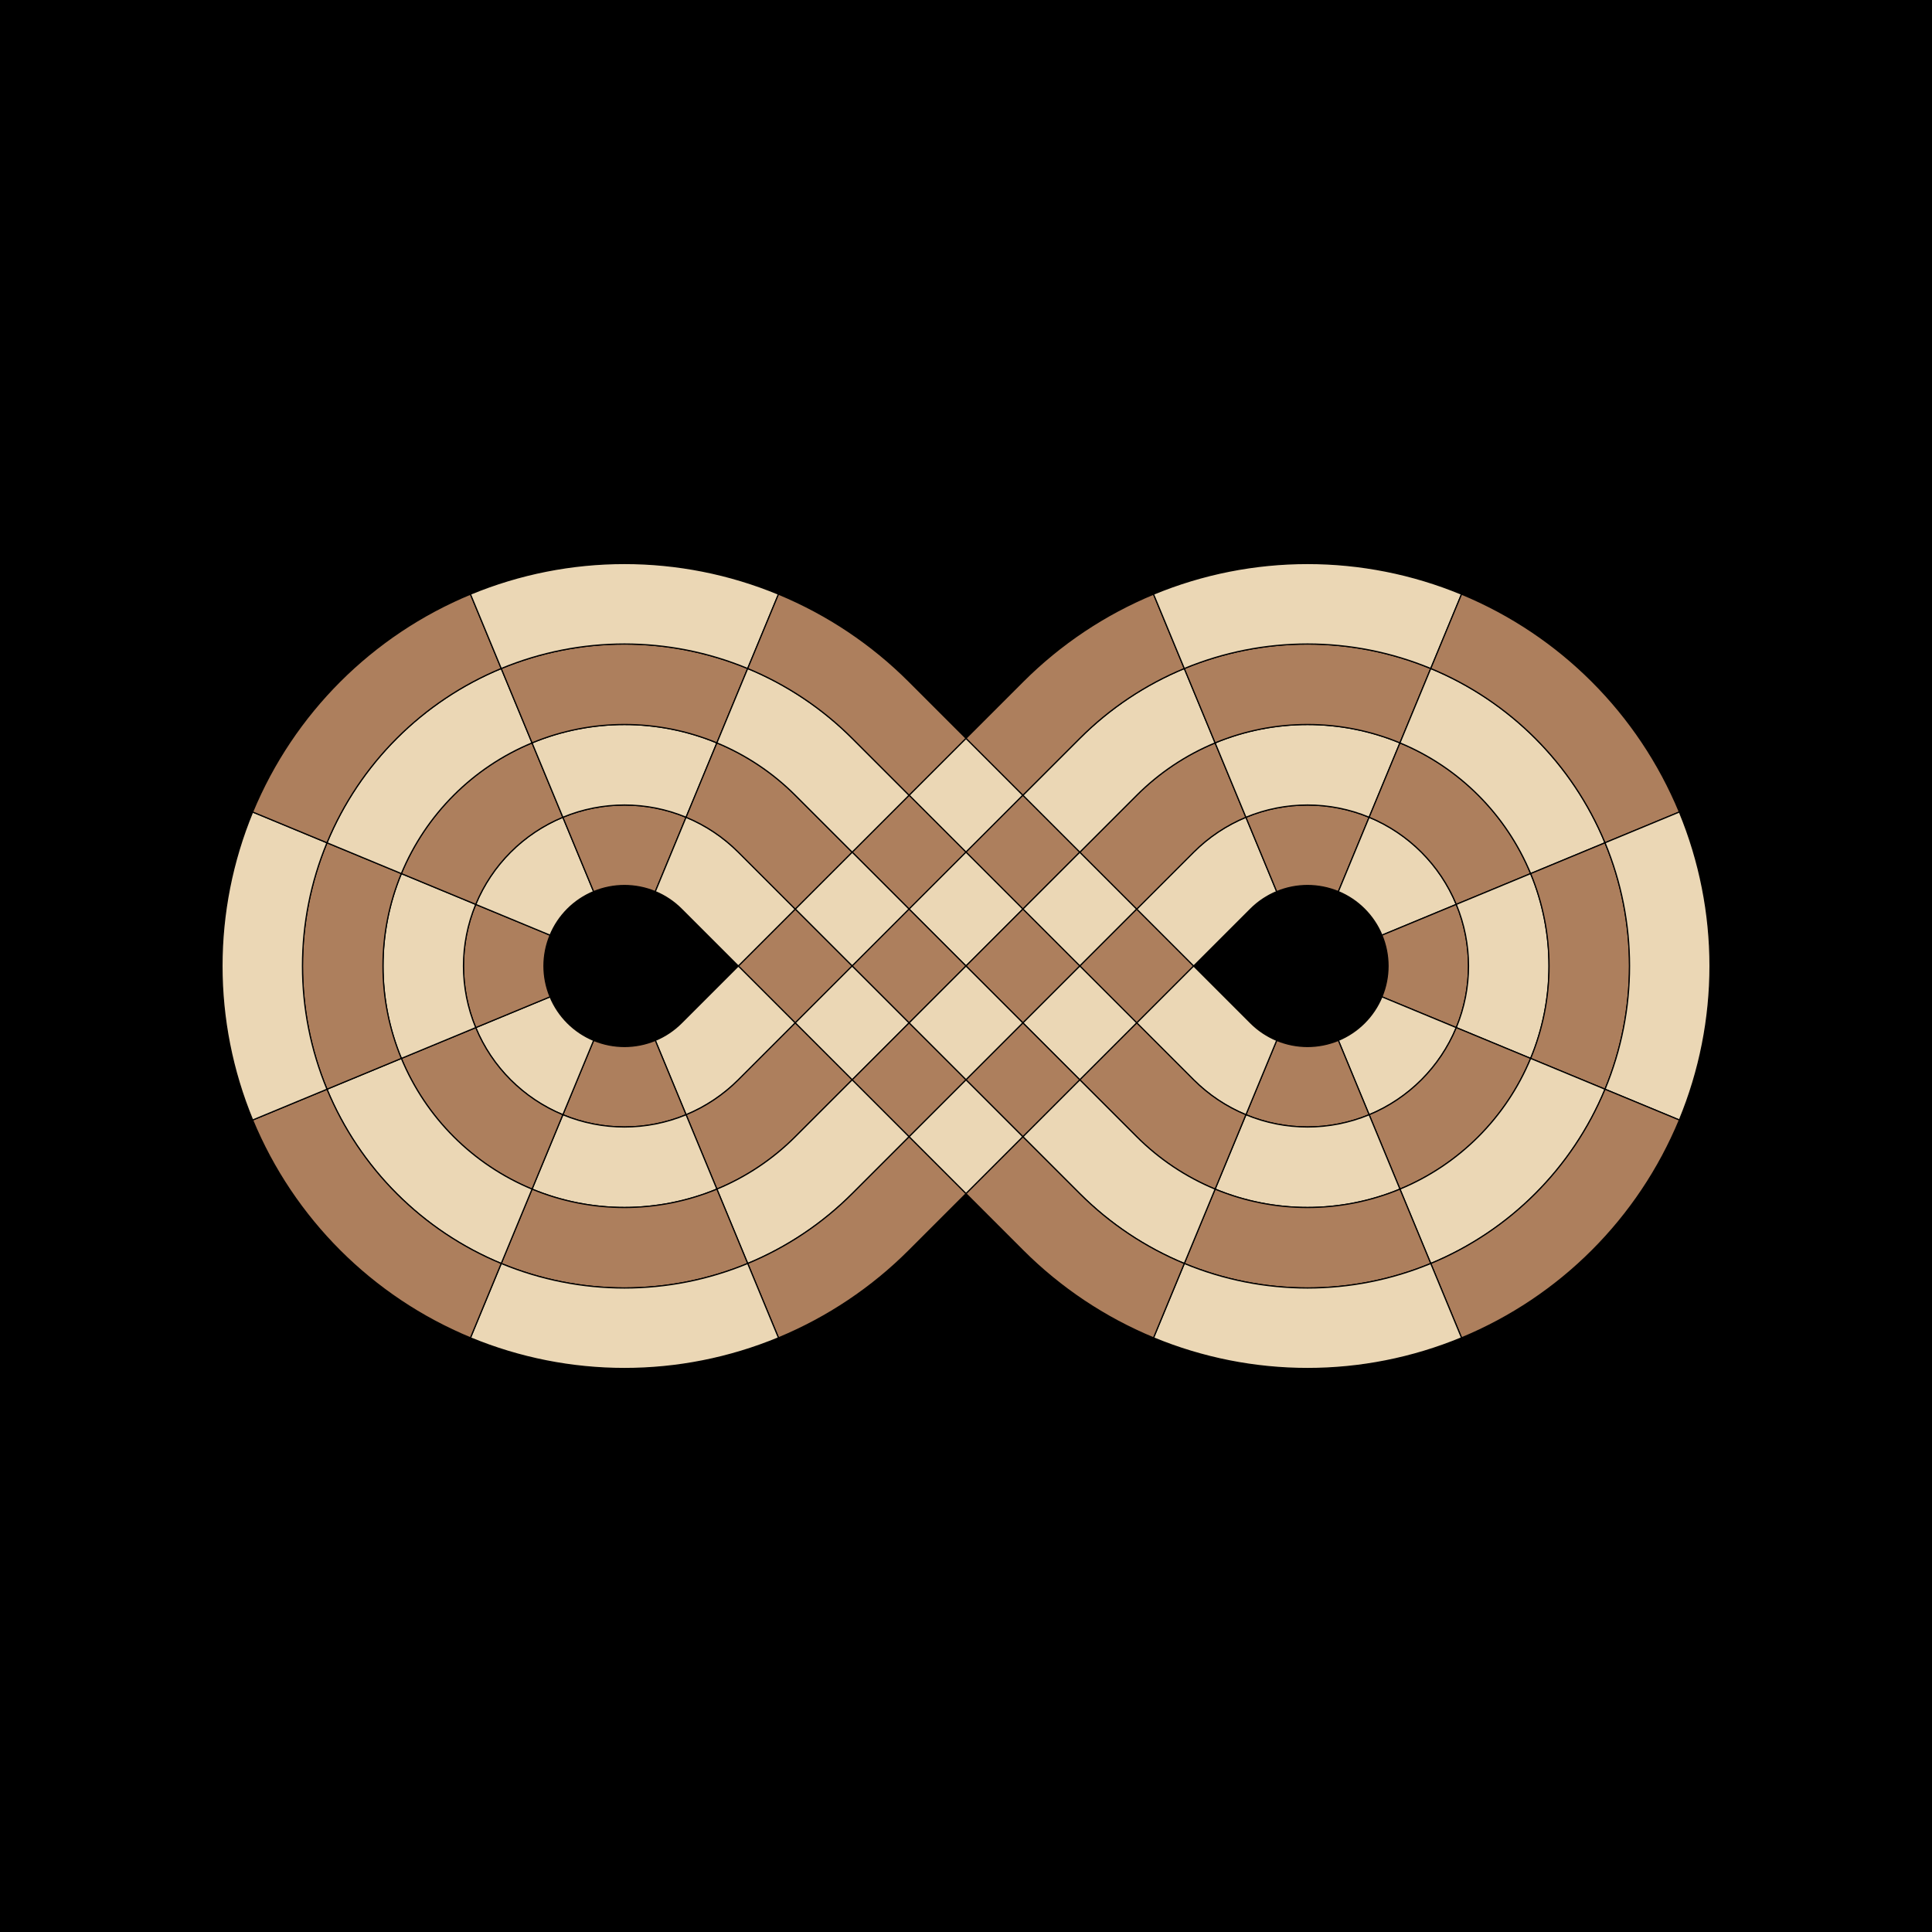
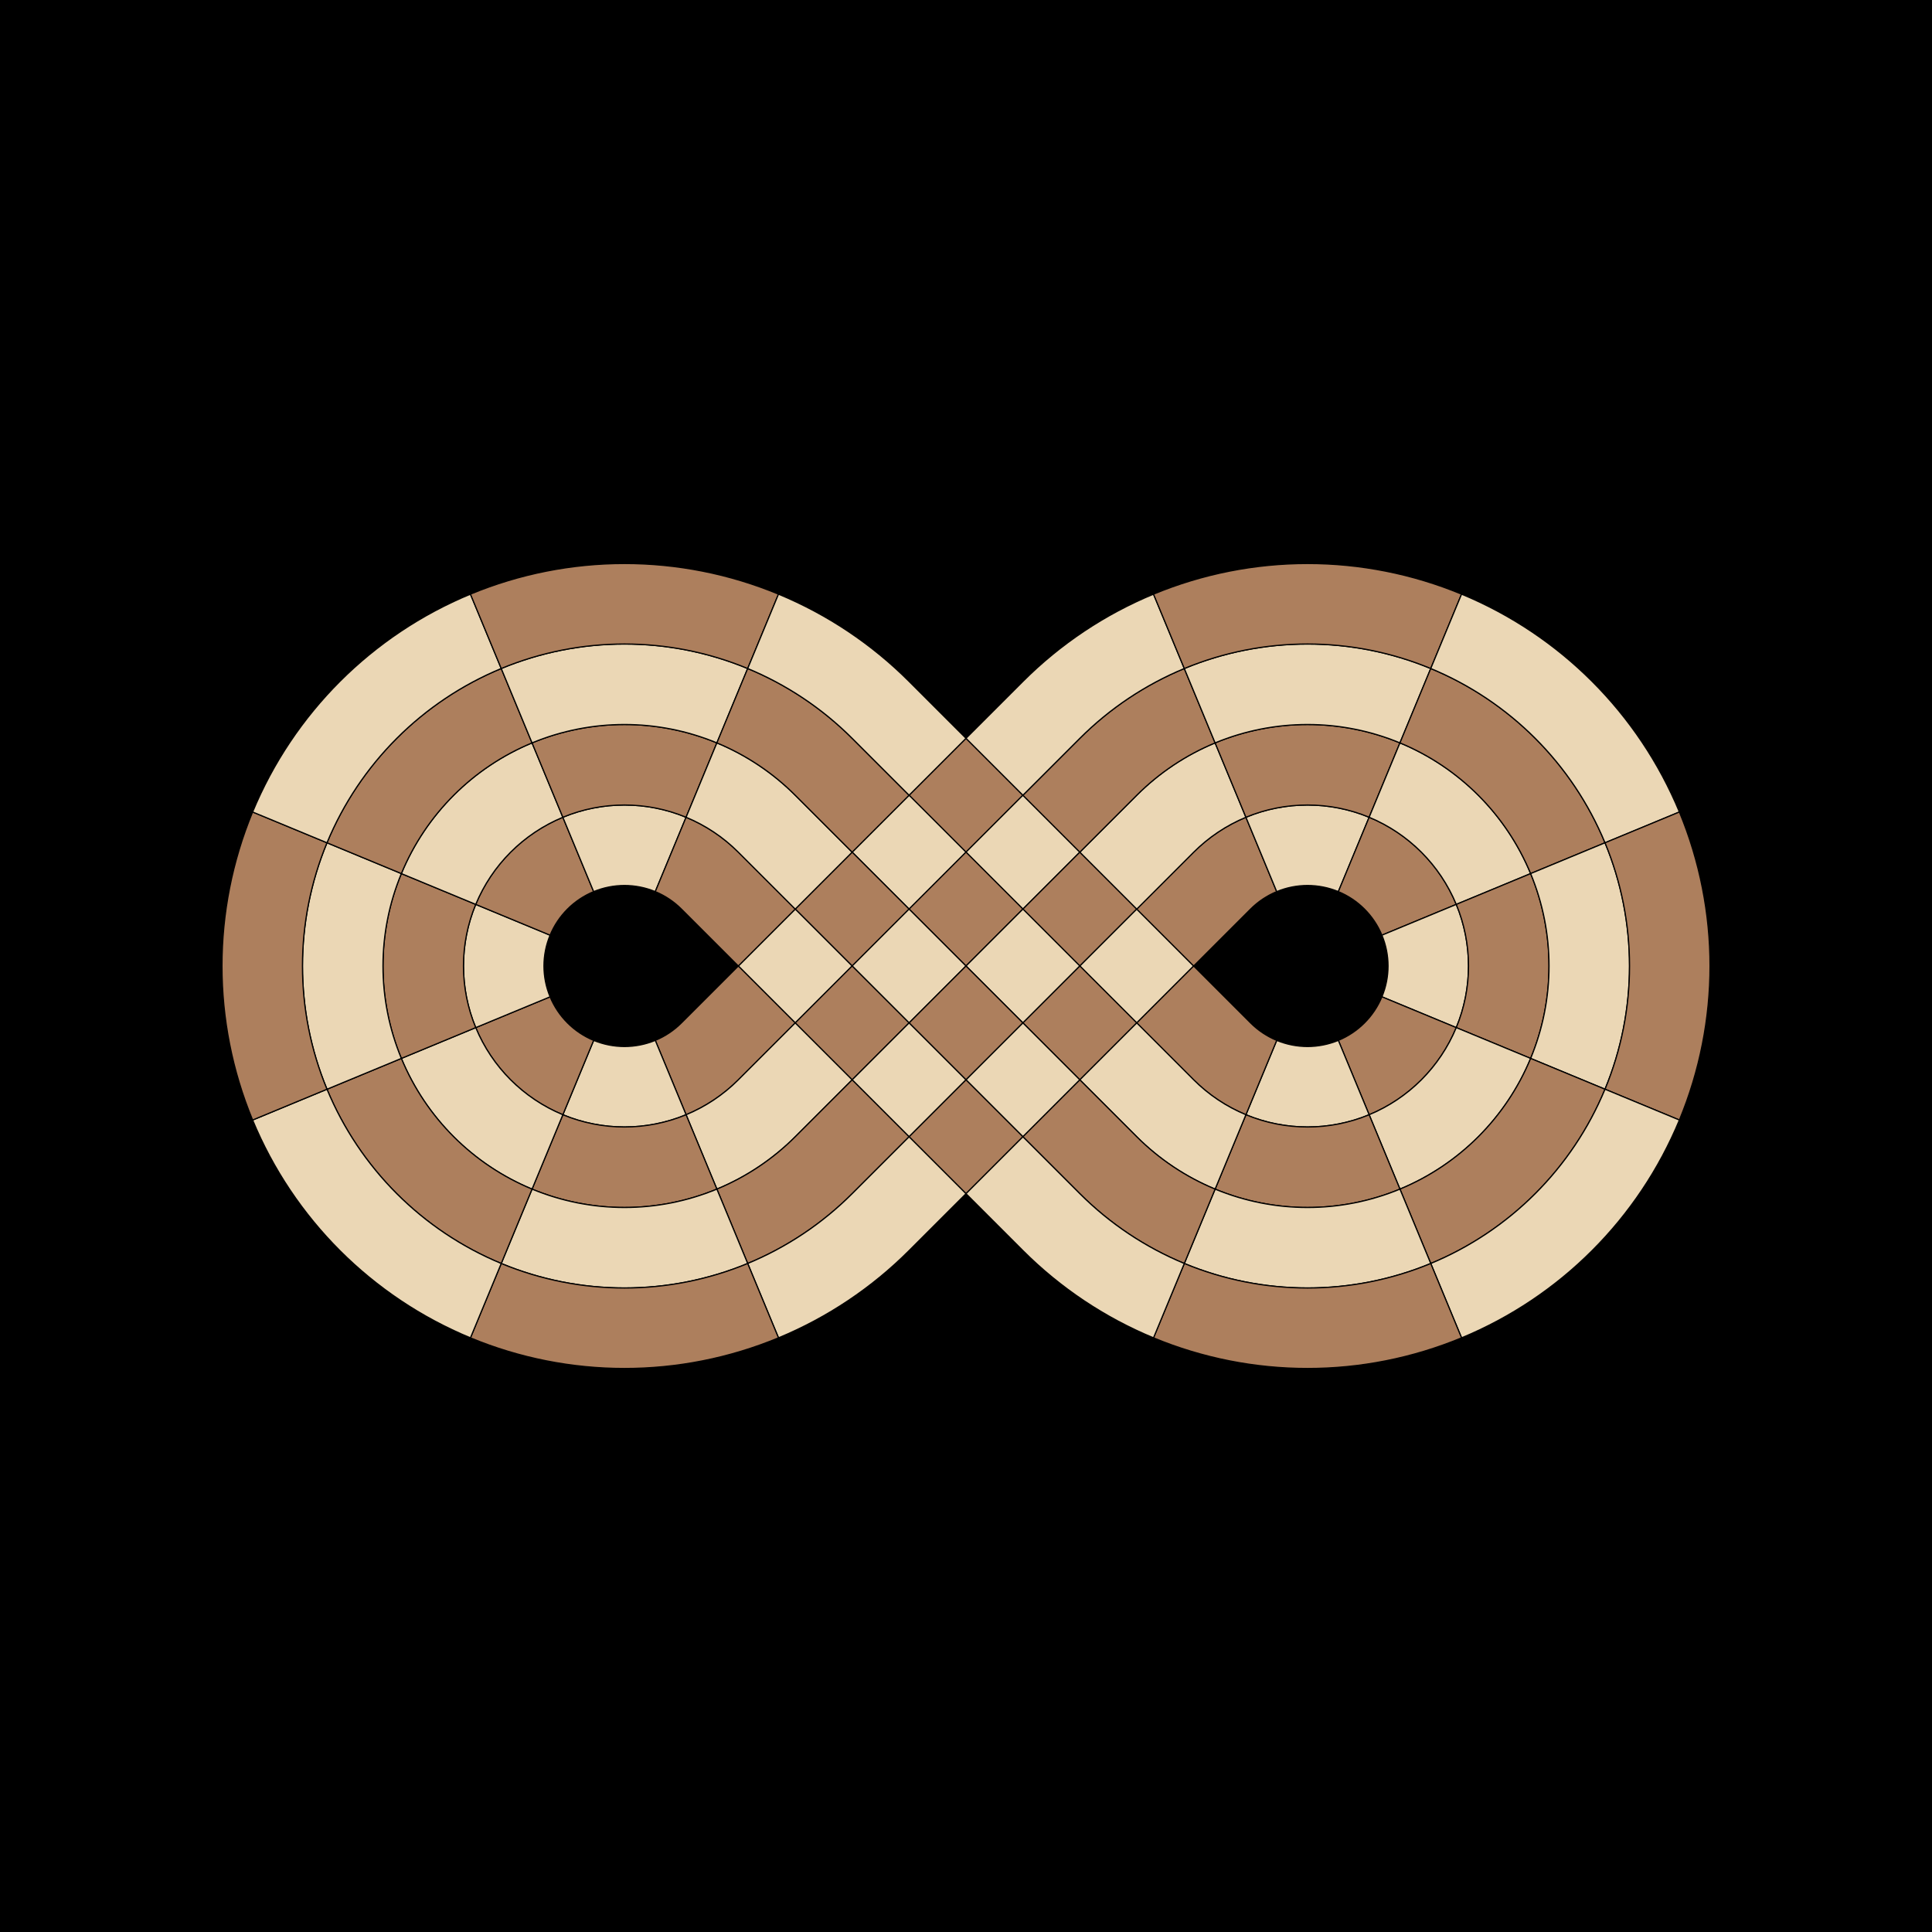
<svg xmlns="http://www.w3.org/2000/svg" viewBox="0 0 2400 2400">
  <rect width="100%" height="100%" fill="#000" />
  <g transform="translate(1200, 1200) rotate(45) translate(-200, -200)">
-     <rect x="0" y="0" width="100" height="100" fill="#ebd7b5" stroke="#000" stroke-width="1.5" />
-     <rect x="100" y="0" width="100" height="100" fill="#ad7f5d" stroke="#000" stroke-width="1.5" />
-     <rect x="200" y="0" width="100" height="100" fill="#ebd7b5" stroke="#000" stroke-width="1.5" />
-     <rect x="300" y="0" width="100" height="100" fill="#ad7f5d" stroke="#000" stroke-width="1.5" />
-     <rect x="0" y="100" width="100" height="100" fill="#ad7f5d" stroke="#000" stroke-width="1.5" />
-     <rect x="100" y="100" width="100" height="100" fill="#ebd7b5" stroke="#000" stroke-width="1.5" />
-     <rect x="200" y="100" width="100" height="100" fill="#ad7f5d" stroke="#000" stroke-width="1.5" />
-     <rect x="300" y="100" width="100" height="100" fill="#ebd7b5" stroke="#000" stroke-width="1.5" />
-     <rect x="0" y="200" width="100" height="100" fill="#ebd7b5" stroke="#000" stroke-width="1.5" />
-     <rect x="100" y="200" width="100" height="100" fill="#ad7f5d" stroke="#000" stroke-width="1.5" />
-     <rect x="200" y="200" width="100" height="100" fill="#ebd7b5" stroke="#000" stroke-width="1.5" />
-     <rect x="300" y="200" width="100" height="100" fill="#ad7f5d" stroke="#000" stroke-width="1.5" />
-     <rect x="0" y="300" width="100" height="100" fill="#ad7f5d" stroke="#000" stroke-width="1.5" />
-     <rect x="100" y="300" width="100" height="100" fill="#ebd7b5" stroke="#000" stroke-width="1.5" />
-     <rect x="200" y="300" width="100" height="100" fill="#ad7f5d" stroke="#000" stroke-width="1.5" />
-     <rect x="300" y="300" width="100" height="100" fill="#ebd7b5" stroke="#000" stroke-width="1.5" />
-     <path d="M 300 0 L 300 -100 A 200 200 0 0 1 315.224 -176.537 L 407.612 -138.268 A 100 100 0 0 0 400 -100 L 400 0 Z" fill="#ebd7b5" stroke="#000" stroke-width="1.5" />
-     <path d="M 407.612 -138.268 L 315.224 -176.537 A 200 200 0 0 1 423.463 -284.776 L 461.732 -192.388 A 100 100 0 0 0 407.612 -138.268 Z" fill="#ad7f5d" stroke="#000" stroke-width="1.5" />
-     <path d="M 461.732 -192.388 L 423.463 -284.776 A 200 200 0 0 1 576.537 -284.776 L 538.268 -192.388 A 100 100 0 0 0 461.732 -192.388 Z" fill="#ebd7b5" stroke="#000" stroke-width="1.5" />
-     <path d="M 538.268 -192.388 L 576.537 -284.776 A 200 200 0 0 1 684.776 -176.537 L 592.388 -138.268 A 100 100 0 0 0 538.268 -192.388 Z" fill="#ad7f5d" stroke="#000" stroke-width="1.5" />
-     <path d="M 592.388 -138.268 L 684.776 -176.537 A 200 200 0 0 1 684.776 -23.463 L 592.388 -61.732 A 100 100 0 0 0 592.388 -138.268 Z" fill="#ebd7b5" stroke="#000" stroke-width="1.5" />
-     <path d="M 592.388 -61.732 L 684.776 -23.463 A 200 200 0 0 1 576.537 84.776 L 538.268 -7.612 A 100 100 0 0 0 592.388 -61.732 Z" fill="#ad7f5d" stroke="#000" stroke-width="1.5" />
-     <path d="M 538.268 -7.612 L 576.537 84.776 A 200 200 0 0 1 500 100 L 400 100 L 400 0 L 500 0 A 100 100 0 0 0 538.268 -7.612 Z" fill="#ebd7b5" stroke="#000" stroke-width="1.5" />
-     <path d="M 200 0 L 200 -100 A 300 300 0 0 1 222.836 -214.805 L 315.224 -176.537 A 200 200 0 0 0 300 -100 L 300 0 Z" fill="#ad7f5d" stroke="#000" stroke-width="1.5" />
-     <path d="M 315.224 -176.537 L 222.836 -214.805 A 300 300 0 0 1 385.195 -377.164 L 423.463 -284.776 A 200 200 0 0 0 315.224 -176.537 Z" fill="#ebd7b5" stroke="#000" stroke-width="1.5" />
-     <path d="M 423.463 -284.776 L 385.195 -377.164 A 300 300 0 0 1 614.805 -377.164 L 576.537 -284.776 A 200 200 0 0 0 423.463 -284.776 Z" fill="#ad7f5d" stroke="#000" stroke-width="1.5" />
-     <path d="M 576.537 -284.776 L 614.805 -377.164 A 300 300 0 0 1 777.164 -214.805 L 684.776 -176.537 A 200 200 0 0 0 576.537 -284.776 Z" fill="#ebd7b5" stroke="#000" stroke-width="1.5" />
-     <path d="M 684.776 -176.537 L 777.164 -214.805 A 300 300 0 0 1 777.164 14.805 L 684.776 -23.463 A 200 200 0 0 0 684.776 -176.537 Z" fill="#ad7f5d" stroke="#000" stroke-width="1.5" />
-     <path d="M 684.776 -23.463 L 777.164 14.805 A 300 300 0 0 1 614.805 177.164 L 576.537 84.776 A 200 200 0 0 0 684.776 -23.463 Z" fill="#ebd7b5" stroke="#000" stroke-width="1.5" />
-     <path d="M 576.537 84.776 L 614.805 177.164 A 300 300 0 0 1 500 200 L 400 200 L 400 100 L 500 100 A 200 200 0 0 0 576.537 84.776 Z" fill="#ad7f5d" stroke="#000" stroke-width="1.5" />
-     <path d="M 100 0 L 100 -100 A 400 400 0 0 1 130.448 -253.073 L 222.836 -214.805 A 300 300 0 0 0 200 -100 L 200 0 Z" fill="#ebd7b5" stroke="#000" stroke-width="1.5" />
-     <path d="M 222.836 -214.805 L 130.448 -253.073 A 400 400 0 0 1 346.927 -469.552 L 385.195 -377.164 A 300 300 0 0 0 222.836 -214.805 Z" fill="#ad7f5d" stroke="#000" stroke-width="1.5" />
-     <path d="M 385.195 -377.164 L 346.927 -469.552 A 400 400 0 0 1 653.073 -469.552 L 614.805 -377.164 A 300 300 0 0 0 385.195 -377.164 Z" fill="#ebd7b5" stroke="#000" stroke-width="1.5" />
-     <path d="M 614.805 -377.164 L 653.073 -469.552 A 400 400 0 0 1 869.552 -253.073 L 777.164 -214.805 A 300 300 0 0 0 614.805 -377.164 Z" fill="#ad7f5d" stroke="#000" stroke-width="1.5" />
-     <path d="M 777.164 -214.805 L 869.552 -253.073 A 400 400 0 0 1 869.552 53.073 L 777.164 14.805 A 300 300 0 0 0 777.164 -214.805 Z" fill="#ebd7b5" stroke="#000" stroke-width="1.5" />
-     <path d="M 777.164 14.805 L 869.552 53.073 A 400 400 0 0 1 653.073 269.552 L 614.805 177.164 A 300 300 0 0 0 777.164 14.805 Z" fill="#ad7f5d" stroke="#000" stroke-width="1.5" />
-     <path d="M 614.805 177.164 L 653.073 269.552 A 400 400 0 0 1 500 300 L 400 300 L 400 200 L 500 200 A 300 300 0 0 0 614.805 177.164 Z" fill="#ebd7b5" stroke="#000" stroke-width="1.5" />
-     <path d="M 0 0 L 0 -100 A 500 500 0 0 1 38.06 -291.342 L 130.448 -253.073 A 400 400 0 0 0 100 -100 L 100 0 Z" fill="#ad7f5d" stroke="#000" stroke-width="1.5" />
-     <path d="M 130.448 -253.073 L 38.06 -291.342 A 500 500 0 0 1 308.658 -561.94 L 346.927 -469.552 A 400 400 0 0 0 130.448 -253.073 Z" fill="#ebd7b5" stroke="#000" stroke-width="1.5" />
-     <path d="M 346.927 -469.552 L 308.658 -561.94 A 500 500 0 0 1 691.342 -561.94 L 653.073 -469.552 A 400 400 0 0 0 346.927 -469.552 Z" fill="#ad7f5d" stroke="#000" stroke-width="1.5" />
-     <path d="M 653.073 -469.552 L 691.342 -561.94 A 500 500 0 0 1 961.94 -291.342 L 869.552 -253.073 A 400 400 0 0 0 653.073 -469.552 Z" fill="#ebd7b5" stroke="#000" stroke-width="1.5" />
-     <path d="M 869.552 -253.073 L 961.94 -291.342 A 500 500 0 0 1 961.94 91.342 L 869.552 53.073 A 400 400 0 0 0 869.552 -253.073 Z" fill="#ad7f5d" stroke="#000" stroke-width="1.5" />
-     <path d="M 869.552 53.073 L 961.94 91.342 A 500 500 0 0 1 691.342 361.94 L 653.073 269.552 A 400 400 0 0 0 869.552 53.073 Z" fill="#ebd7b5" stroke="#000" stroke-width="1.5" />
-     <path d="M 653.073 269.552 L 691.342 361.94 A 500 500 0 0 1 500 400 L 400 400 L 400 300 L 500 300 A 400 400 0 0 0 653.073 269.552 Z" fill="#ad7f5d" stroke="#000" stroke-width="1.5" />
-     <path d="M 0 400 L 100 400 L 100 500 A 200 200 0 0 1 84.776 576.537 L -7.612 538.268 A 100 100 0 0 0 0 500 Z" fill="#ebd7b5" stroke="#000" stroke-width="1.5" />
-     <path d="M -7.612 538.268 L 84.776 576.537 A 200 200 0 0 1 -23.463 684.776 L -61.732 592.388 A 100 100 0 0 0 -7.612 538.268 Z" fill="#ad7f5d" stroke="#000" stroke-width="1.5" />
-     <path d="M -61.732 592.388 L -23.463 684.776 A 200 200 0 0 1 -176.537 684.776 L -138.268 592.388 A 100 100 0 0 0 -61.732 592.388 Z" fill="#ebd7b5" stroke="#000" stroke-width="1.5" />
-     <path d="M -138.268 592.388 L -176.537 684.776 A 200 200 0 0 1 -284.776 576.537 L -192.388 538.268 A 100 100 0 0 0 -138.268 592.388 Z" fill="#ad7f5d" stroke="#000" stroke-width="1.5" />
-     <path d="M -192.388 538.268 L -284.776 576.537 A 200 200 0 0 1 -284.776 423.463 L -192.388 461.732 A 100 100 0 0 0 -192.388 538.268 Z" fill="#ebd7b5" stroke="#000" stroke-width="1.5" />
-     <path d="M -192.388 461.732 L -284.776 423.463 A 200 200 0 0 1 -176.537 315.224 L -138.268 407.612 A 100 100 0 0 0 -192.388 461.732 Z" fill="#ad7f5d" stroke="#000" stroke-width="1.5" />
-     <path d="M -138.268 407.612 L -176.537 315.224 A 200 200 0 0 1 -100 300 L 0 300 L 0 400 L -100 400 A 100 100 0 0 0 -138.268 407.612 Z" fill="#ebd7b5" stroke="#000" stroke-width="1.5" />
-     <path d="M 100 400 L 200 400 L 200 500 A 300 300 0 0 1 177.164 614.805 L 84.776 576.537 A 200 200 0 0 0 100 500 Z" fill="#ad7f5d" stroke="#000" stroke-width="1.5" />
-     <path d="M 84.776 576.537 L 177.164 614.805 A 300 300 0 0 1 14.805 777.164 L -23.463 684.776 A 200 200 0 0 0 84.776 576.537 Z" fill="#ebd7b5" stroke="#000" stroke-width="1.5" />
-     <path d="M -23.463 684.776 L 14.805 777.164 A 300 300 0 0 1 -214.805 777.164 L -176.537 684.776 A 200 200 0 0 0 -23.463 684.776 Z" fill="#ad7f5d" stroke="#000" stroke-width="1.5" />
-     <path d="M -176.537 684.776 L -214.805 777.164 A 300 300 0 0 1 -377.164 614.805 L -284.776 576.537 A 200 200 0 0 0 -176.537 684.776 Z" fill="#ebd7b5" stroke="#000" stroke-width="1.5" />
-     <path d="M -284.776 576.537 L -377.164 614.805 A 300 300 0 0 1 -377.164 385.195 L -284.776 423.463 A 200 200 0 0 0 -284.776 576.537 Z" fill="#ad7f5d" stroke="#000" stroke-width="1.5" />
-     <path d="M -284.776 423.463 L -377.164 385.195 A 300 300 0 0 1 -214.805 222.836 L -176.537 315.224 A 200 200 0 0 0 -284.776 423.463 Z" fill="#ebd7b5" stroke="#000" stroke-width="1.5" />
-     <path d="M -176.537 315.224 L -214.805 222.836 A 300 300 0 0 1 -100 200 L 0 200 L 0 300 L -100 300 A 200 200 0 0 0 -176.537 315.224 Z" fill="#ad7f5d" stroke="#000" stroke-width="1.5" />
-     <path d="M 200 400 L 300 400 L 300 500 A 400 400 0 0 1 269.552 653.073 L 177.164 614.805 A 300 300 0 0 0 200 500 Z" fill="#ebd7b5" stroke="#000" stroke-width="1.5" />
-     <path d="M 177.164 614.805 L 269.552 653.073 A 400 400 0 0 1 53.073 869.552 L 14.805 777.164 A 300 300 0 0 0 177.164 614.805 Z" fill="#ad7f5d" stroke="#000" stroke-width="1.5" />
-     <path d="M 14.805 777.164 L 53.073 869.552 A 400 400 0 0 1 -253.073 869.552 L -214.805 777.164 A 300 300 0 0 0 14.805 777.164 Z" fill="#ebd7b5" stroke="#000" stroke-width="1.5" />
-     <path d="M -214.805 777.164 L -253.073 869.552 A 400 400 0 0 1 -469.552 653.073 L -377.164 614.805 A 300 300 0 0 0 -214.805 777.164 Z" fill="#ad7f5d" stroke="#000" stroke-width="1.5" />
-     <path d="M -377.164 614.805 L -469.552 653.073 A 400 400 0 0 1 -469.552 346.927 L -377.164 385.195 A 300 300 0 0 0 -377.164 614.805 Z" fill="#ebd7b5" stroke="#000" stroke-width="1.5" />
-     <path d="M -377.164 385.195 L -469.552 346.927 A 400 400 0 0 1 -253.073 130.448 L -214.805 222.836 A 300 300 0 0 0 -377.164 385.195 Z" fill="#ad7f5d" stroke="#000" stroke-width="1.5" />
-     <path d="M -214.805 222.836 L -253.073 130.448 A 400 400 0 0 1 -100 100 L 0 100 L 0 200 L -100 200 A 300 300 0 0 0 -214.805 222.836 Z" fill="#ebd7b5" stroke="#000" stroke-width="1.5" />
-     <path d="M 300 400 L 400 400 L 400 500 A 500 500 0 0 1 361.94 691.342 L 269.552 653.073 A 400 400 0 0 0 300 500 Z" fill="#ad7f5d" stroke="#000" stroke-width="1.5" />
-     <path d="M 269.552 653.073 L 361.94 691.342 A 500 500 0 0 1 91.342 961.94 L 53.073 869.552 A 400 400 0 0 0 269.552 653.073 Z" fill="#ebd7b5" stroke="#000" stroke-width="1.5" />
-     <path d="M 53.073 869.552 L 91.342 961.94 A 500 500 0 0 1 -291.342 961.94 L -253.073 869.552 A 400 400 0 0 0 53.073 869.552 Z" fill="#ad7f5d" stroke="#000" stroke-width="1.5" />
-     <path d="M -253.073 869.552 L -291.342 961.94 A 500 500 0 0 1 -561.94 691.342 L -469.552 653.073 A 400 400 0 0 0 -253.073 869.552 Z" fill="#ebd7b5" stroke="#000" stroke-width="1.5" />
-     <path d="M -469.552 653.073 L -561.94 691.342 A 500 500 0 0 1 -561.94 308.658 L -469.552 346.927 A 400 400 0 0 0 -469.552 653.073 Z" fill="#ad7f5d" stroke="#000" stroke-width="1.5" />
-     <path d="M -469.552 346.927 L -561.94 308.658 A 500 500 0 0 1 -291.342 38.06 L -253.073 130.448 A 400 400 0 0 0 -469.552 346.927 Z" fill="#ebd7b5" stroke="#000" stroke-width="1.5" />
-     <path d="M -253.073 130.448 L -291.342 38.06 A 500 500 0 0 1 -100 0 L 0 0 L 0 100 L -100 100 A 400 400 0 0 0 -253.073 130.448 Z" fill="#ad7f5d" stroke="#000" stroke-width="1.5" />
+     <rect x="0" y="0" width="100" height="100" fill="#ad7f5d" stroke="#000" stroke-width="1.5" />
+     <rect x="100" y="0" width="100" height="100" fill="#ebd7b5" stroke="#000" stroke-width="1.5" />
+     <rect x="200" y="0" width="100" height="100" fill="#ad7f5d" stroke="#000" stroke-width="1.5" />
+     <rect x="300" y="0" width="100" height="100" fill="#ebd7b5" stroke="#000" stroke-width="1.5" />
+     <rect x="0" y="100" width="100" height="100" fill="#ebd7b5" stroke="#000" stroke-width="1.5" />
+     <rect x="100" y="100" width="100" height="100" fill="#ad7f5d" stroke="#000" stroke-width="1.5" />
+     <rect x="200" y="100" width="100" height="100" fill="#ebd7b5" stroke="#000" stroke-width="1.5" />
+     <rect x="300" y="100" width="100" height="100" fill="#ad7f5d" stroke="#000" stroke-width="1.5" />
+     <rect x="0" y="200" width="100" height="100" fill="#ad7f5d" stroke="#000" stroke-width="1.5" />
+     <rect x="100" y="200" width="100" height="100" fill="#ebd7b5" stroke="#000" stroke-width="1.5" />
+     <rect x="200" y="200" width="100" height="100" fill="#ad7f5d" stroke="#000" stroke-width="1.5" />
+     <rect x="300" y="200" width="100" height="100" fill="#ebd7b5" stroke="#000" stroke-width="1.5" />
+     <rect x="0" y="300" width="100" height="100" fill="#ebd7b5" stroke="#000" stroke-width="1.5" />
+     <rect x="100" y="300" width="100" height="100" fill="#ad7f5d" stroke="#000" stroke-width="1.5" />
+     <rect x="200" y="300" width="100" height="100" fill="#ebd7b5" stroke="#000" stroke-width="1.5" />
+     <rect x="300" y="300" width="100" height="100" fill="#ad7f5d" stroke="#000" stroke-width="1.5" />
+     <path d="M 300 0 L 300 -100 A 200 200 0 0 1 315.224 -176.537 L 407.612 -138.268 A 100 100 0 0 0 400 -100 L 400 0 Z" fill="#ad7f5d" stroke="#000" stroke-width="1.5" />
+     <path d="M 407.612 -138.268 L 315.224 -176.537 A 200 200 0 0 1 423.463 -284.776 L 461.732 -192.388 A 100 100 0 0 0 407.612 -138.268 Z" fill="#ebd7b5" stroke="#000" stroke-width="1.5" />
+     <path d="M 461.732 -192.388 L 423.463 -284.776 A 200 200 0 0 1 576.537 -284.776 L 538.268 -192.388 A 100 100 0 0 0 461.732 -192.388 Z" fill="#ad7f5d" stroke="#000" stroke-width="1.5" />
+     <path d="M 538.268 -192.388 L 576.537 -284.776 A 200 200 0 0 1 684.776 -176.537 L 592.388 -138.268 A 100 100 0 0 0 538.268 -192.388 Z" fill="#ebd7b5" stroke="#000" stroke-width="1.5" />
+     <path d="M 592.388 -138.268 L 684.776 -176.537 A 200 200 0 0 1 684.776 -23.463 L 592.388 -61.732 A 100 100 0 0 0 592.388 -138.268 Z" fill="#ad7f5d" stroke="#000" stroke-width="1.5" />
+     <path d="M 592.388 -61.732 L 684.776 -23.463 A 200 200 0 0 1 576.537 84.776 L 538.268 -7.612 A 100 100 0 0 0 592.388 -61.732 Z" fill="#ebd7b5" stroke="#000" stroke-width="1.5" />
+     <path d="M 538.268 -7.612 L 576.537 84.776 A 200 200 0 0 1 500 100 L 400 100 L 400 0 L 500 0 A 100 100 0 0 0 538.268 -7.612 Z" fill="#ad7f5d" stroke="#000" stroke-width="1.5" />
+     <path d="M 200 0 L 200 -100 A 300 300 0 0 1 222.836 -214.805 L 315.224 -176.537 A 200 200 0 0 0 300 -100 L 300 0 Z" fill="#ebd7b5" stroke="#000" stroke-width="1.5" />
+     <path d="M 315.224 -176.537 L 222.836 -214.805 A 300 300 0 0 1 385.195 -377.164 L 423.463 -284.776 A 200 200 0 0 0 315.224 -176.537 Z" fill="#ad7f5d" stroke="#000" stroke-width="1.5" />
+     <path d="M 423.463 -284.776 L 385.195 -377.164 A 300 300 0 0 1 614.805 -377.164 L 576.537 -284.776 A 200 200 0 0 0 423.463 -284.776 Z" fill="#ebd7b5" stroke="#000" stroke-width="1.5" />
+     <path d="M 576.537 -284.776 L 614.805 -377.164 A 300 300 0 0 1 777.164 -214.805 L 684.776 -176.537 A 200 200 0 0 0 576.537 -284.776 Z" fill="#ad7f5d" stroke="#000" stroke-width="1.5" />
+     <path d="M 684.776 -176.537 L 777.164 -214.805 A 300 300 0 0 1 777.164 14.805 L 684.776 -23.463 A 200 200 0 0 0 684.776 -176.537 Z" fill="#ebd7b5" stroke="#000" stroke-width="1.5" />
+     <path d="M 684.776 -23.463 L 777.164 14.805 A 300 300 0 0 1 614.805 177.164 L 576.537 84.776 A 200 200 0 0 0 684.776 -23.463 Z" fill="#ad7f5d" stroke="#000" stroke-width="1.5" />
+     <path d="M 576.537 84.776 L 614.805 177.164 A 300 300 0 0 1 500 200 L 400 200 L 400 100 L 500 100 A 200 200 0 0 0 576.537 84.776 Z" fill="#ebd7b5" stroke="#000" stroke-width="1.5" />
+     <path d="M 100 0 L 100 -100 A 400 400 0 0 1 130.448 -253.073 L 222.836 -214.805 A 300 300 0 0 0 200 -100 L 200 0 Z" fill="#ad7f5d" stroke="#000" stroke-width="1.5" />
+     <path d="M 222.836 -214.805 L 130.448 -253.073 A 400 400 0 0 1 346.927 -469.552 L 385.195 -377.164 A 300 300 0 0 0 222.836 -214.805 Z" fill="#ebd7b5" stroke="#000" stroke-width="1.5" />
+     <path d="M 385.195 -377.164 L 346.927 -469.552 A 400 400 0 0 1 653.073 -469.552 L 614.805 -377.164 A 300 300 0 0 0 385.195 -377.164 Z" fill="#ad7f5d" stroke="#000" stroke-width="1.5" />
+     <path d="M 614.805 -377.164 L 653.073 -469.552 A 400 400 0 0 1 869.552 -253.073 L 777.164 -214.805 A 300 300 0 0 0 614.805 -377.164 Z" fill="#ebd7b5" stroke="#000" stroke-width="1.5" />
+     <path d="M 777.164 -214.805 L 869.552 -253.073 A 400 400 0 0 1 869.552 53.073 L 777.164 14.805 A 300 300 0 0 0 777.164 -214.805 Z" fill="#ad7f5d" stroke="#000" stroke-width="1.5" />
+     <path d="M 777.164 14.805 L 869.552 53.073 A 400 400 0 0 1 653.073 269.552 L 614.805 177.164 A 300 300 0 0 0 777.164 14.805 Z" fill="#ebd7b5" stroke="#000" stroke-width="1.5" />
+     <path d="M 614.805 177.164 L 653.073 269.552 A 400 400 0 0 1 500 300 L 400 300 L 400 200 L 500 200 A 300 300 0 0 0 614.805 177.164 Z" fill="#ad7f5d" stroke="#000" stroke-width="1.5" />
+     <path d="M 0 0 L 0 -100 A 500 500 0 0 1 38.06 -291.342 L 130.448 -253.073 A 400 400 0 0 0 100 -100 L 100 0 Z" fill="#ebd7b5" stroke="#000" stroke-width="1.5" />
+     <path d="M 130.448 -253.073 L 38.06 -291.342 A 500 500 0 0 1 308.658 -561.94 L 346.927 -469.552 A 400 400 0 0 0 130.448 -253.073 Z" fill="#ad7f5d" stroke="#000" stroke-width="1.5" />
+     <path d="M 346.927 -469.552 L 308.658 -561.94 A 500 500 0 0 1 691.342 -561.94 L 653.073 -469.552 A 400 400 0 0 0 346.927 -469.552 Z" fill="#ebd7b5" stroke="#000" stroke-width="1.5" />
+     <path d="M 653.073 -469.552 L 691.342 -561.94 A 500 500 0 0 1 961.94 -291.342 L 869.552 -253.073 A 400 400 0 0 0 653.073 -469.552 Z" fill="#ad7f5d" stroke="#000" stroke-width="1.5" />
+     <path d="M 869.552 -253.073 L 961.94 -291.342 A 500 500 0 0 1 961.94 91.342 L 869.552 53.073 A 400 400 0 0 0 869.552 -253.073 Z" fill="#ebd7b5" stroke="#000" stroke-width="1.5" />
+     <path d="M 869.552 53.073 L 961.94 91.342 A 500 500 0 0 1 691.342 361.94 L 653.073 269.552 A 400 400 0 0 0 869.552 53.073 Z" fill="#ad7f5d" stroke="#000" stroke-width="1.5" />
+     <path d="M 653.073 269.552 L 691.342 361.94 A 500 500 0 0 1 500 400 L 400 400 L 400 300 L 500 300 A 400 400 0 0 0 653.073 269.552 Z" fill="#ebd7b5" stroke="#000" stroke-width="1.5" />
+     <path d="M 0 400 L 100 400 L 100 500 A 200 200 0 0 1 84.776 576.537 L -7.612 538.268 A 100 100 0 0 0 0 500 Z" fill="#ad7f5d" stroke="#000" stroke-width="1.5" />
+     <path d="M -7.612 538.268 L 84.776 576.537 A 200 200 0 0 1 -23.463 684.776 L -61.732 592.388 A 100 100 0 0 0 -7.612 538.268 Z" fill="#ebd7b5" stroke="#000" stroke-width="1.5" />
+     <path d="M -61.732 592.388 L -23.463 684.776 A 200 200 0 0 1 -176.537 684.776 L -138.268 592.388 A 100 100 0 0 0 -61.732 592.388 Z" fill="#ad7f5d" stroke="#000" stroke-width="1.5" />
+     <path d="M -138.268 592.388 L -176.537 684.776 A 200 200 0 0 1 -284.776 576.537 L -192.388 538.268 A 100 100 0 0 0 -138.268 592.388 Z" fill="#ebd7b5" stroke="#000" stroke-width="1.5" />
+     <path d="M -192.388 538.268 L -284.776 576.537 A 200 200 0 0 1 -284.776 423.463 L -192.388 461.732 A 100 100 0 0 0 -192.388 538.268 Z" fill="#ad7f5d" stroke="#000" stroke-width="1.5" />
+     <path d="M -192.388 461.732 L -284.776 423.463 A 200 200 0 0 1 -176.537 315.224 L -138.268 407.612 A 100 100 0 0 0 -192.388 461.732 Z" fill="#ebd7b5" stroke="#000" stroke-width="1.5" />
+     <path d="M -138.268 407.612 L -176.537 315.224 A 200 200 0 0 1 -100 300 L 0 300 L 0 400 L -100 400 A 100 100 0 0 0 -138.268 407.612 Z" fill="#ad7f5d" stroke="#000" stroke-width="1.5" />
+     <path d="M 100 400 L 200 400 L 200 500 A 300 300 0 0 1 177.164 614.805 L 84.776 576.537 A 200 200 0 0 0 100 500 Z" fill="#ebd7b5" stroke="#000" stroke-width="1.5" />
+     <path d="M 84.776 576.537 L 177.164 614.805 A 300 300 0 0 1 14.805 777.164 L -23.463 684.776 A 200 200 0 0 0 84.776 576.537 Z" fill="#ad7f5d" stroke="#000" stroke-width="1.5" />
+     <path d="M -23.463 684.776 L 14.805 777.164 A 300 300 0 0 1 -214.805 777.164 L -176.537 684.776 A 200 200 0 0 0 -23.463 684.776 Z" fill="#ebd7b5" stroke="#000" stroke-width="1.5" />
+     <path d="M -176.537 684.776 L -214.805 777.164 A 300 300 0 0 1 -377.164 614.805 L -284.776 576.537 A 200 200 0 0 0 -176.537 684.776 Z" fill="#ad7f5d" stroke="#000" stroke-width="1.5" />
+     <path d="M -284.776 576.537 L -377.164 614.805 A 300 300 0 0 1 -377.164 385.195 L -284.776 423.463 A 200 200 0 0 0 -284.776 576.537 Z" fill="#ebd7b5" stroke="#000" stroke-width="1.5" />
+     <path d="M -284.776 423.463 L -377.164 385.195 A 300 300 0 0 1 -214.805 222.836 L -176.537 315.224 A 200 200 0 0 0 -284.776 423.463 Z" fill="#ad7f5d" stroke="#000" stroke-width="1.5" />
+     <path d="M -176.537 315.224 L -214.805 222.836 A 300 300 0 0 1 -100 200 L 0 200 L 0 300 L -100 300 A 200 200 0 0 0 -176.537 315.224 Z" fill="#ebd7b5" stroke="#000" stroke-width="1.5" />
+     <path d="M 200 400 L 300 400 L 300 500 A 400 400 0 0 1 269.552 653.073 L 177.164 614.805 A 300 300 0 0 0 200 500 Z" fill="#ad7f5d" stroke="#000" stroke-width="1.5" />
+     <path d="M 177.164 614.805 L 269.552 653.073 A 400 400 0 0 1 53.073 869.552 L 14.805 777.164 A 300 300 0 0 0 177.164 614.805 Z" fill="#ebd7b5" stroke="#000" stroke-width="1.5" />
+     <path d="M 14.805 777.164 L 53.073 869.552 A 400 400 0 0 1 -253.073 869.552 L -214.805 777.164 A 300 300 0 0 0 14.805 777.164 Z" fill="#ad7f5d" stroke="#000" stroke-width="1.5" />
+     <path d="M -214.805 777.164 L -253.073 869.552 A 400 400 0 0 1 -469.552 653.073 L -377.164 614.805 A 300 300 0 0 0 -214.805 777.164 Z" fill="#ebd7b5" stroke="#000" stroke-width="1.5" />
+     <path d="M -377.164 614.805 L -469.552 653.073 A 400 400 0 0 1 -469.552 346.927 L -377.164 385.195 A 300 300 0 0 0 -377.164 614.805 Z" fill="#ad7f5d" stroke="#000" stroke-width="1.5" />
+     <path d="M -377.164 385.195 L -469.552 346.927 A 400 400 0 0 1 -253.073 130.448 L -214.805 222.836 A 300 300 0 0 0 -377.164 385.195 Z" fill="#ebd7b5" stroke="#000" stroke-width="1.5" />
+     <path d="M -214.805 222.836 L -253.073 130.448 A 400 400 0 0 1 -100 100 L 0 100 L 0 200 L -100 200 A 300 300 0 0 0 -214.805 222.836 Z" fill="#ad7f5d" stroke="#000" stroke-width="1.5" />
+     <path d="M 300 400 L 400 400 L 400 500 A 500 500 0 0 1 361.94 691.342 L 269.552 653.073 A 400 400 0 0 0 300 500 Z" fill="#ebd7b5" stroke="#000" stroke-width="1.5" />
+     <path d="M 269.552 653.073 L 361.94 691.342 A 500 500 0 0 1 91.342 961.94 L 53.073 869.552 A 400 400 0 0 0 269.552 653.073 Z" fill="#ad7f5d" stroke="#000" stroke-width="1.5" />
+     <path d="M 53.073 869.552 L 91.342 961.94 A 500 500 0 0 1 -291.342 961.94 L -253.073 869.552 A 400 400 0 0 0 53.073 869.552 Z" fill="#ebd7b5" stroke="#000" stroke-width="1.5" />
+     <path d="M -253.073 869.552 L -291.342 961.94 A 500 500 0 0 1 -561.94 691.342 L -469.552 653.073 A 400 400 0 0 0 -253.073 869.552 Z" fill="#ad7f5d" stroke="#000" stroke-width="1.5" />
+     <path d="M -469.552 653.073 L -561.94 691.342 A 500 500 0 0 1 -561.94 308.658 L -469.552 346.927 A 400 400 0 0 0 -469.552 653.073 Z" fill="#ebd7b5" stroke="#000" stroke-width="1.5" />
+     <path d="M -469.552 346.927 L -561.94 308.658 A 500 500 0 0 1 -291.342 38.06 L -253.073 130.448 A 400 400 0 0 0 -469.552 346.927 Z" fill="#ad7f5d" stroke="#000" stroke-width="1.5" />
+     <path d="M -253.073 130.448 L -291.342 38.06 A 500 500 0 0 1 -100 0 L 0 0 L 0 100 L -100 100 A 400 400 0 0 0 -253.073 130.448 Z" fill="#ebd7b5" stroke="#000" stroke-width="1.5" />
  </g>
</svg>
